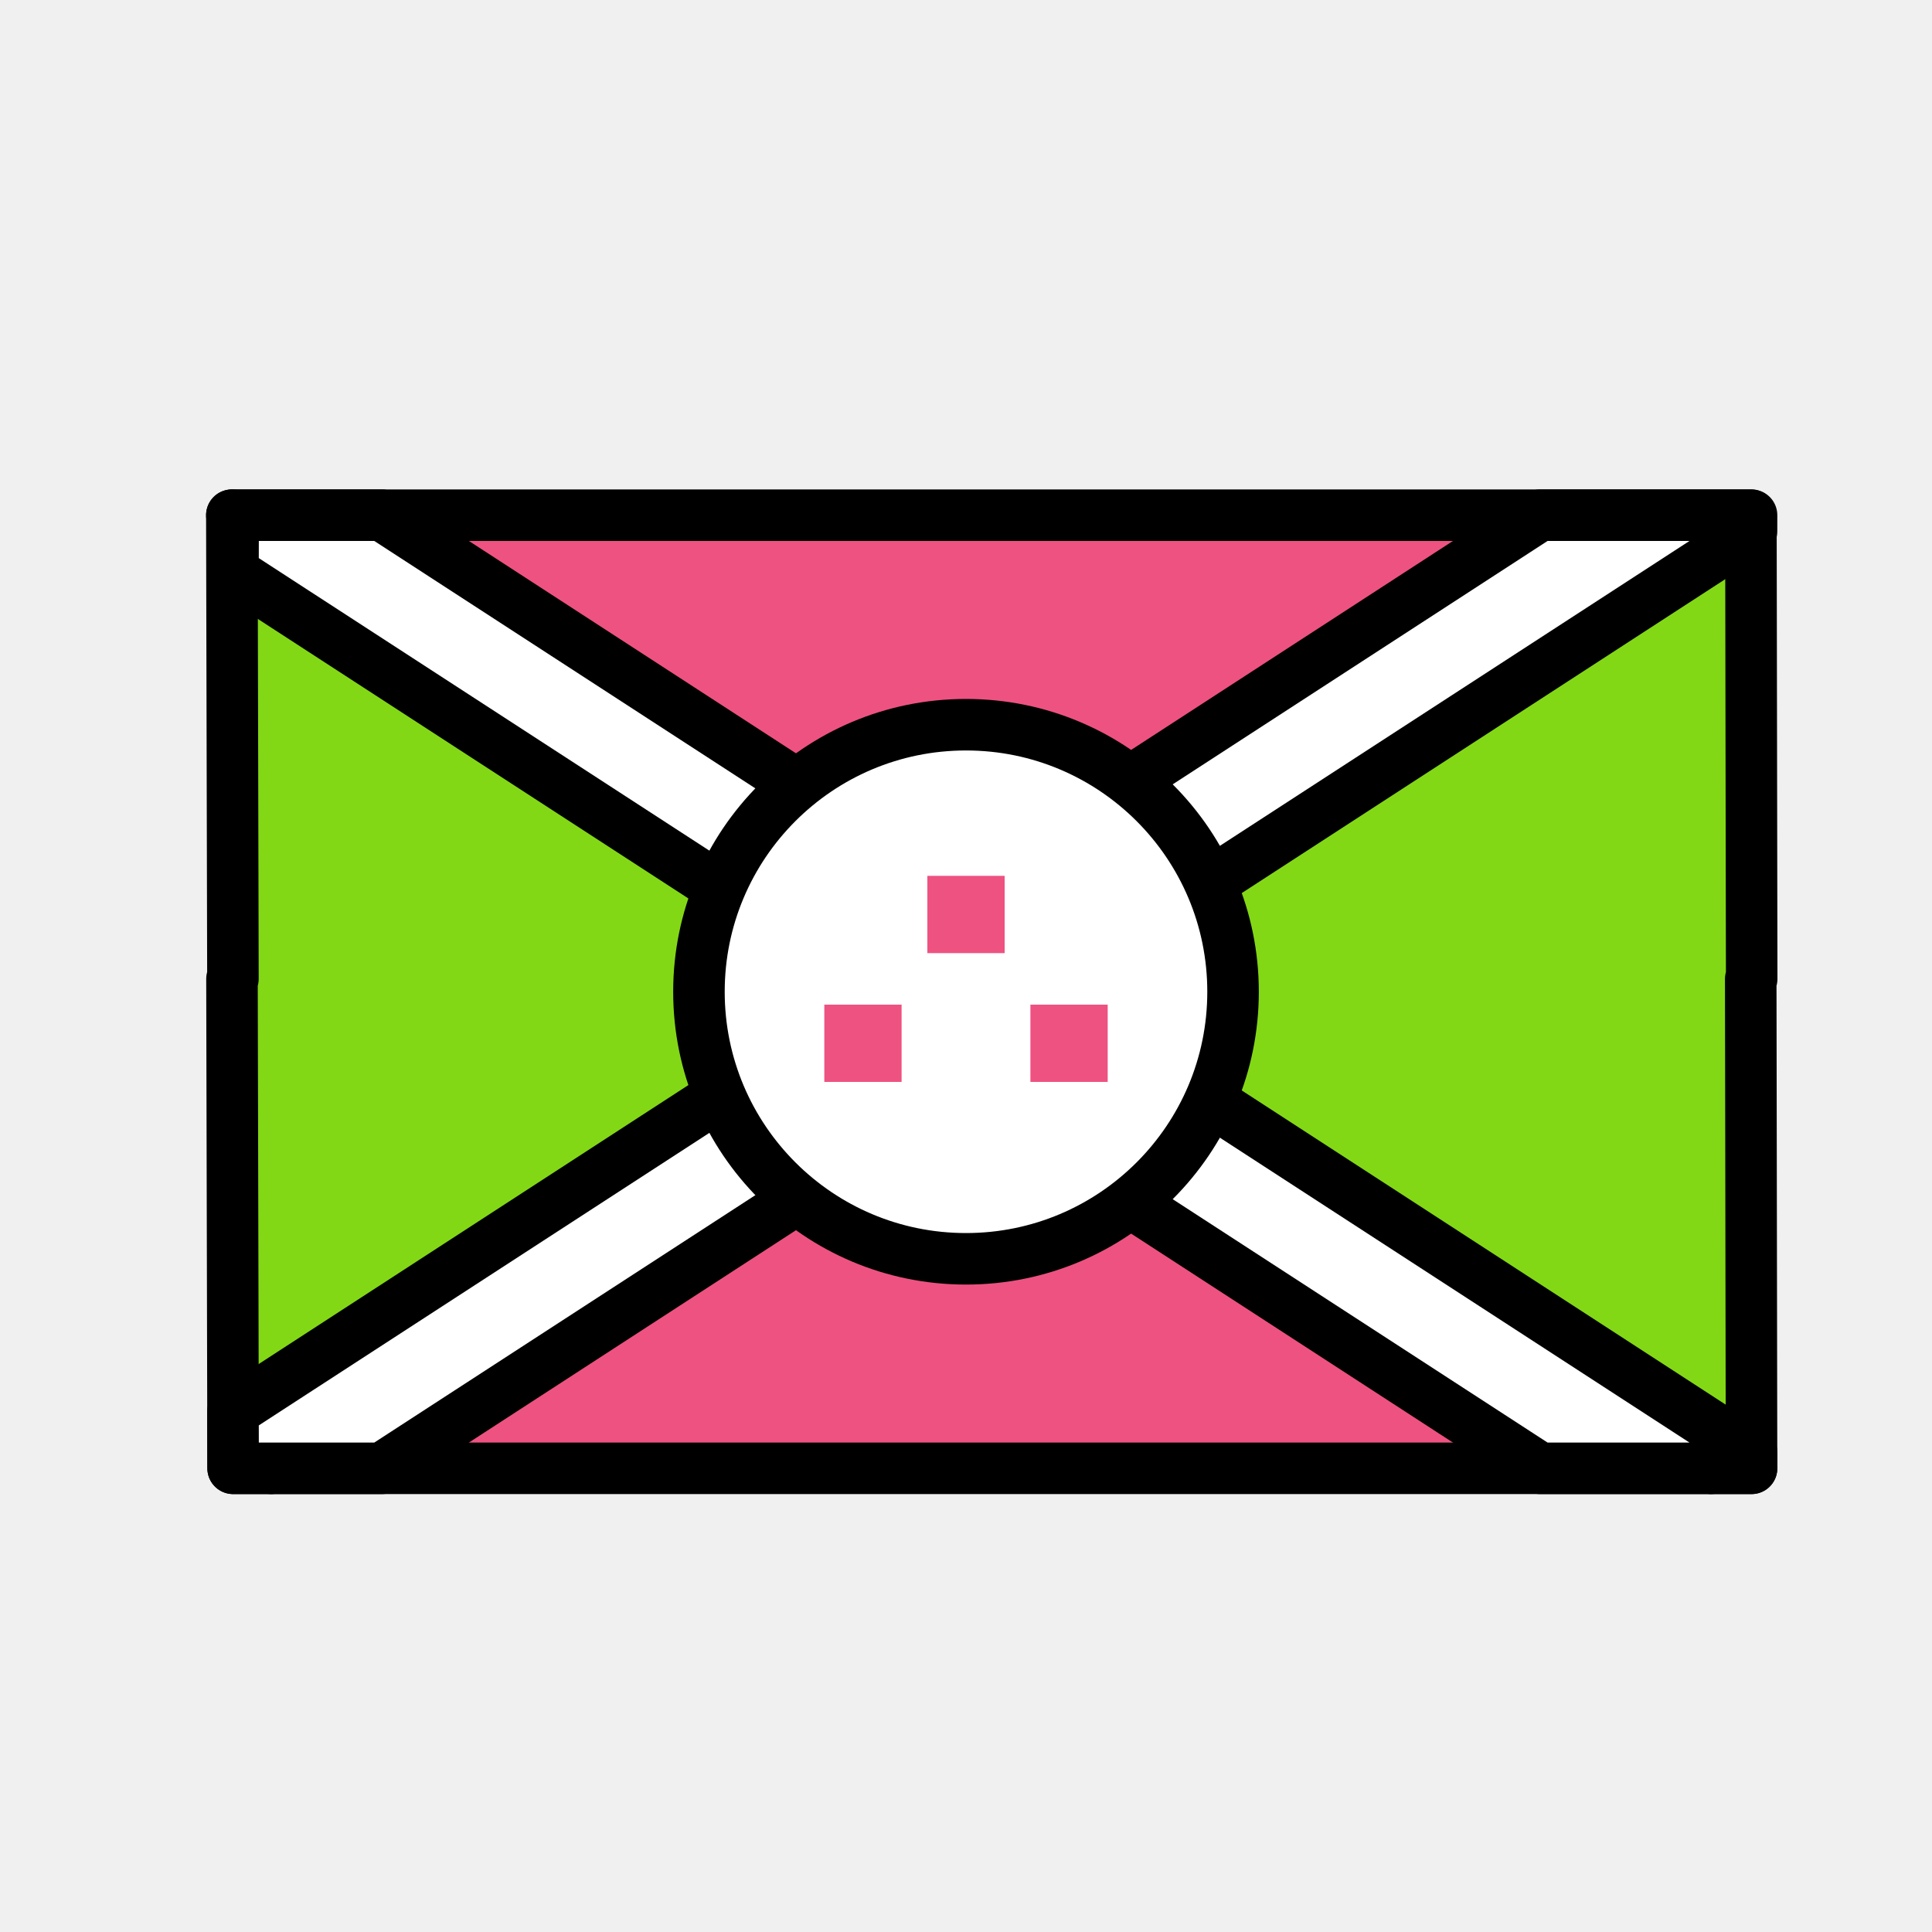
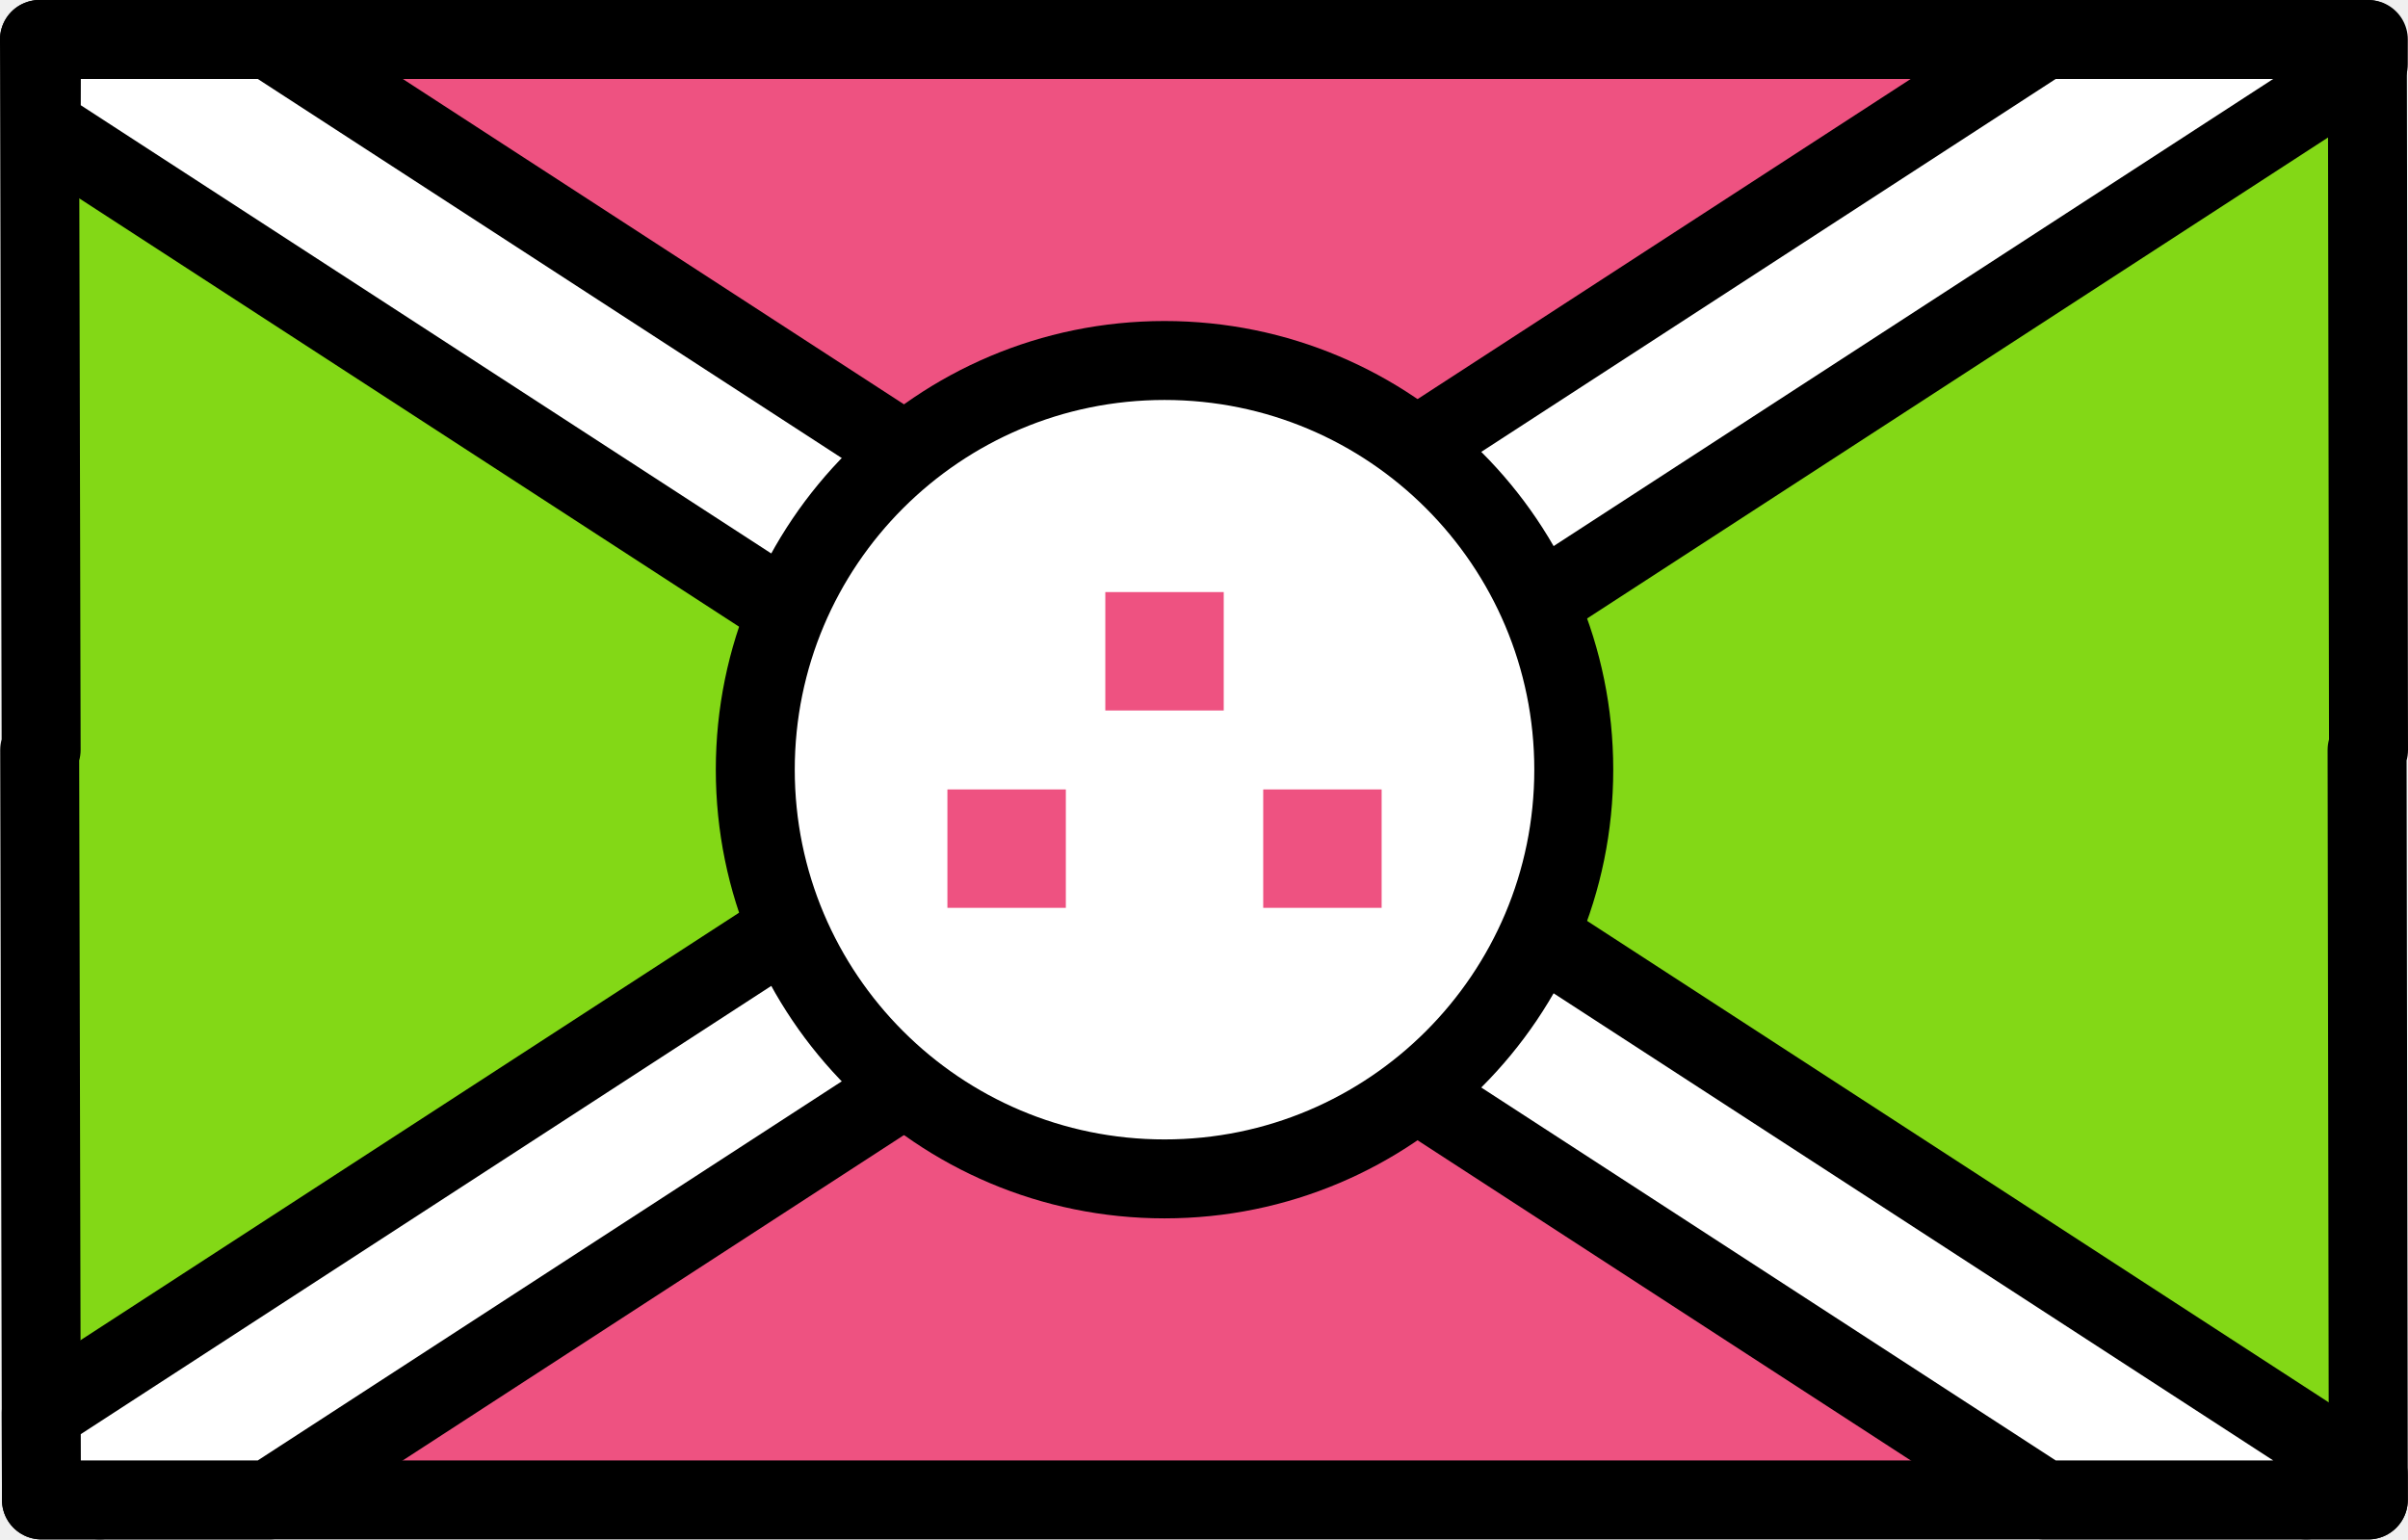
- <svg xmlns="http://www.w3.org/2000/svg" id="Burundi" style="enable-background:new 0 0 300 300;" version="1.1" viewBox="0 0 300 300" xml:space="preserve">
-   <g>
-     <polygon points="   271.88,80.076 271.88,80 36,80 152,156  " style="fill:#EE5281;stroke:#000000;stroke-width:8;stroke-linecap:round;stroke-linejoin:round;stroke-miterlimit:10;" />
-     <polygon points="   36,80 36.169,152 36.021,152 36.199,228 42.105,228 152,156  " style="fill:#83D816;stroke:#000000;stroke-width:8;stroke-linecap:round;stroke-linejoin:round;stroke-miterlimit:10;" />
-     <polygon points="   42.105,228 265.685,228 152,156  " style="fill:#EE5281;stroke:#000000;stroke-width:8;stroke-linecap:round;stroke-linejoin:round;stroke-miterlimit:10;" />
-     <polygon points="   271.88,80.076 152,156 265.685,228 271.979,228 271.853,152 272,152  " style="fill:#83D816;stroke:#000000;stroke-width:8;stroke-linecap:round;stroke-linejoin:round;stroke-miterlimit:10;" />
-     <polygon points="   152,156 142.78,149.959 36.178,219.168 36.199,228 42.105,228 59.303,228 161.214,161.836  " style="fill:#FFFFFF;stroke:#000000;stroke-width:8;stroke-linecap:round;stroke-linejoin:round;stroke-miterlimit:10;" />
-     <polygon points="   152,156 140.165,163.754 239.121,228 265.685,228 271.979,228 271.975,225.485 158.555,151.849  " style="fill:#FFFFFF;stroke:#000000;stroke-width:8;stroke-linecap:round;stroke-linejoin:round;stroke-miterlimit:10;" />
-     <polygon points="   152,152 142.78,158.041 36.178,88.832 36.199,80 42.105,80 59.303,80 161.214,146.164  " style="fill:#FFFFFF;stroke:#000000;stroke-width:8;stroke-linecap:round;stroke-linejoin:round;stroke-miterlimit:10;" />
-     <polygon points="   152,152 140.165,144.246 239.121,80 265.685,80 271.979,80 271.975,82.515 158.555,156.151  " style="fill:#FFFFFF;stroke:#000000;stroke-width:8;stroke-linecap:round;stroke-linejoin:round;stroke-miterlimit:10;" />
-     <circle cx="150" cy="154" r="41.468" style="fill:#FFFFFF;stroke:#000000;stroke-width:8;stroke-miterlimit:10;" />
-     <rect height="12" style="fill:#EE5281;" width="12" x="144" y="136" />
-     <rect height="12" style="fill:#EE5281;" width="12" x="160" y="156" />
-     <rect height="12" style="fill:#EE5281;" width="12" x="128" y="156" />
+ <svg xmlns="http://www.w3.org/2000/svg" width="244px" height="156px" viewBox="0 0 244 156" version="1.1">
+   <g id="group">
+     <path id="Путь" d="M239.88 4.076 L239.88 4 4 4 120 80 Z" fill="#ee5281" fill-opacity="1" stroke="#000000" stroke-width="8" stroke-opacity="1" stroke-linejoin="round" />
+     <path id="Путь-1" d="M4 4 L4.169 76 4.021 76 4.199 152 10.105 152 120 80 Z" fill="#83d816" fill-opacity="1" stroke="#000000" stroke-width="8" stroke-opacity="1" stroke-linejoin="round" />
+     <path id="Путь-2" d="M10.105 152 L233.685 152 120 80 Z" fill="#ee5281" fill-opacity="1" stroke="#000000" stroke-width="8" stroke-opacity="1" stroke-linejoin="round" />
+     <path id="Путь-3" d="M239.88 4.076 L120 80 233.685 152 239.979 152 239.853 76 240 76 Z" fill="#83d816" fill-opacity="1" stroke="#000000" stroke-width="8" stroke-opacity="1" stroke-linejoin="round" />
+     <path id="Путь-4" d="M120 80 L110.78 73.959 4.178 143.168 4.199 152 10.105 152 27.303 152 129.214 85.836 Z" fill="#ffffff" fill-opacity="1" stroke="#000000" stroke-width="8" stroke-opacity="1" stroke-linejoin="round" />
+     <path id="Путь-5" d="M120 80 L108.165 87.754 207.121 152 233.685 152 239.979 152 239.975 149.485 126.555 75.849 Z" fill="#ffffff" fill-opacity="1" stroke="#000000" stroke-width="8" stroke-opacity="1" stroke-linejoin="round" />
+     <path id="Путь-6" d="M120 76 L110.78 82.041 4.178 12.832 4.199 4 10.105 4 27.303 4 129.214 70.164 Z" fill="#ffffff" fill-opacity="1" stroke="#000000" stroke-width="8" stroke-opacity="1" stroke-linejoin="round" />
+     <path id="Путь-7" d="M120 76 L108.165 68.246 207.121 4 233.685 4 239.979 4 239.975 6.515 126.555 80.151 Z" fill="#ffffff" fill-opacity="1" stroke="#000000" stroke-width="8" stroke-opacity="1" stroke-linejoin="round" />
+     <path id="Путь-8" d="M159.468 78 C159.468 100.902 140.902 119.468 118 119.468 95.098 119.468 76.532 100.902 76.532 78 76.532 55.098 95.098 36.532 118 36.532 140.902 36.532 159.468 55.098 159.468 78 Z" fill="#ffffff" fill-opacity="1" stroke="#000000" stroke-width="8" stroke-opacity="1" stroke-linejoin="round" />
+     <path id="Путь-9" d="M112 60 L124 60 124 72 112 72 Z" fill="#ee5281" fill-opacity="1" stroke="none" />
+     <path id="Путь-10" d="M128 80 L140 80 140 92 128 92 Z" fill="#ee5281" fill-opacity="1" stroke="none" />
+     <path id="Путь-11" d="M96 80 L108 80 108 92 96 92 Z" fill="#ee5281" fill-opacity="1" stroke="none" />
  </g>
-   <g />
-   <g />
-   <g />
-   <g />
-   <g />
-   <g />
-   <g />
-   <g />
-   <g />
-   <g />
-   <g />
-   <g />
-   <g />
-   <g />
-   <g />
+   <g id="group-1" />
+   <g id="group-2" />
+   <g id="group-3" />
+   <g id="group-4" />
+   <g id="group-5" />
+   <g id="group-6" />
+   <g id="group-7" />
+   <g id="group-8" />
+   <g id="group-9" />
+   <g id="group-10" />
+   <g id="group-11" />
+   <g id="group-12" />
+   <g id="group-13" />
+   <g id="group-14" />
+   <g id="group-15" />
</svg>
